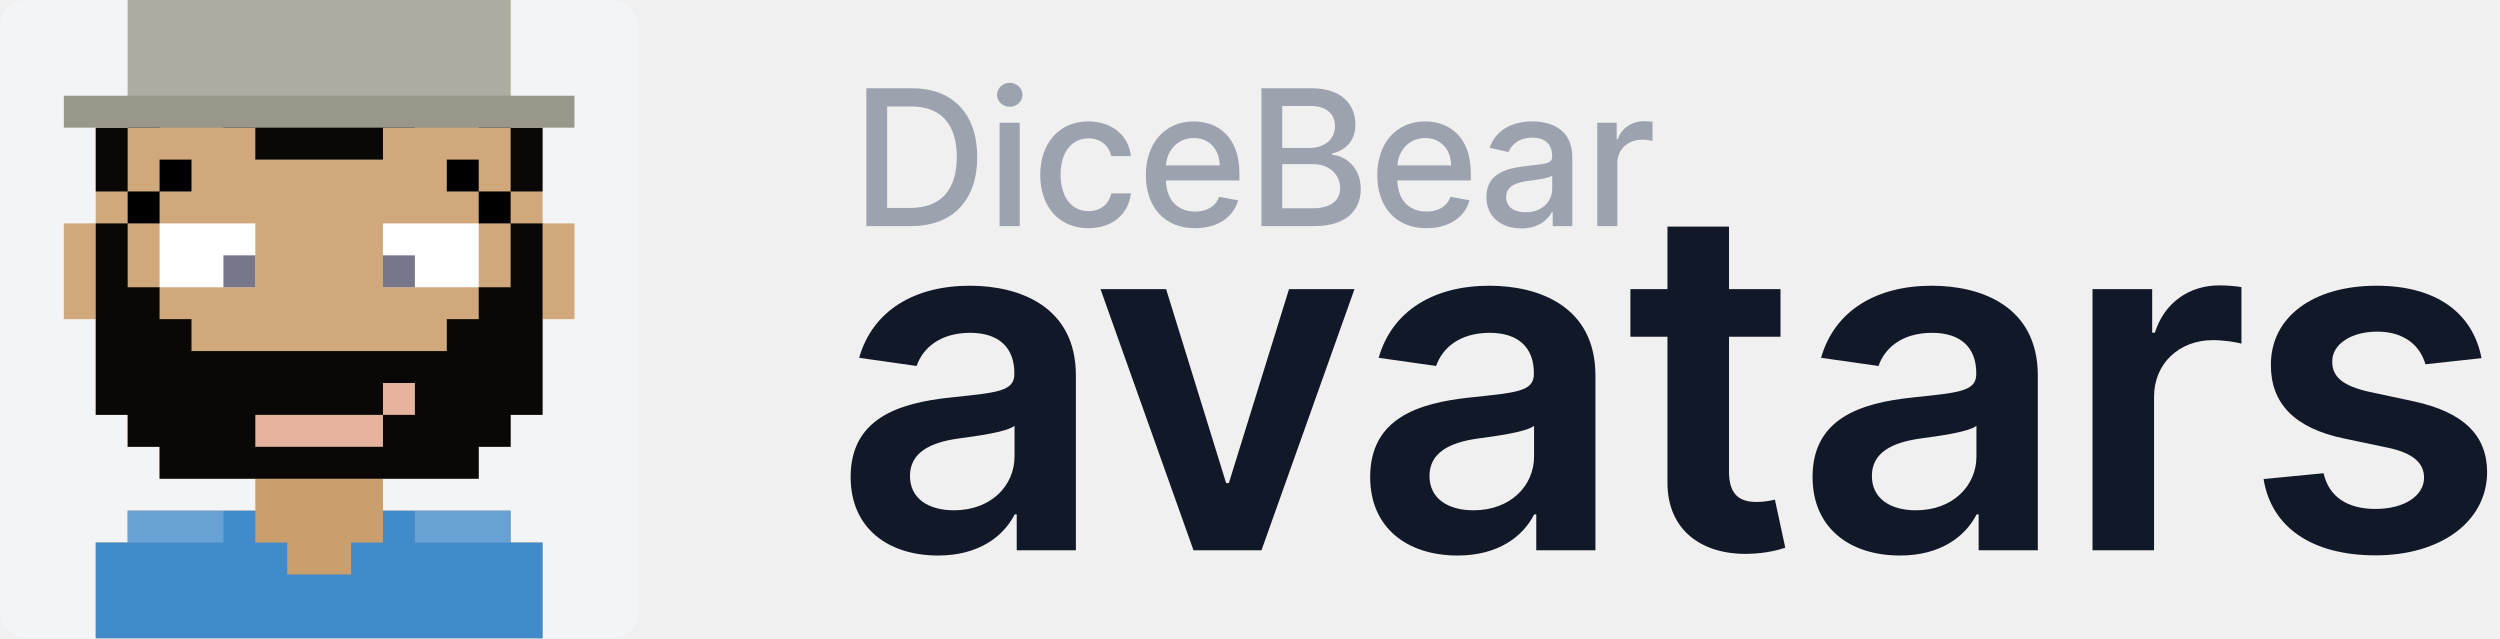
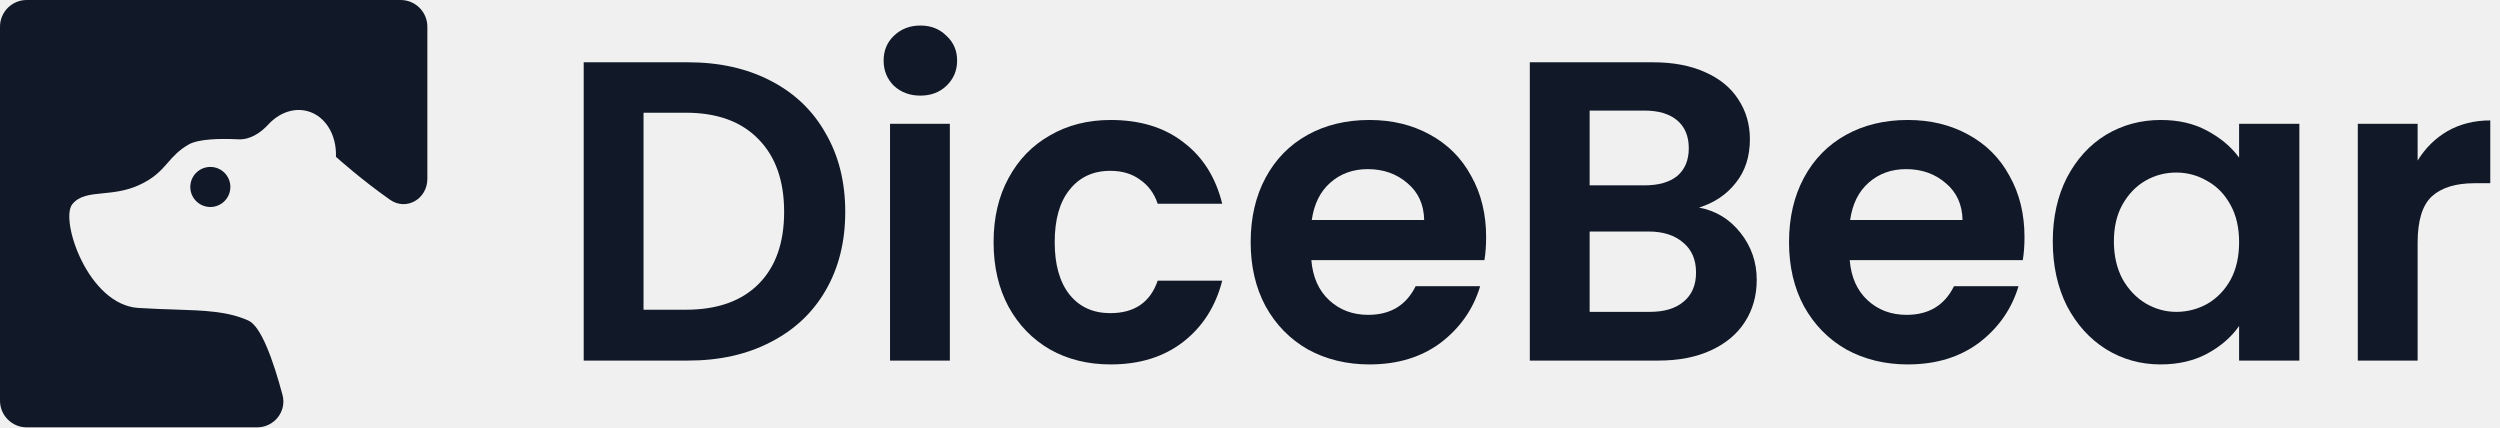
- <svg xmlns="http://www.w3.org/2000/svg" width="188" height="48" viewBox="0 0 188 48" fill="none">
-   <path d="M70.539 41.775C73.62 41.775 75.461 40.33 76.305 38.681H76.458V41.379H80.907V28.237C80.907 23.046 76.676 21.487 72.93 21.487C68.801 21.487 65.63 23.328 64.608 26.907L68.928 27.521C69.389 26.178 70.693 25.028 72.956 25.028C75.103 25.028 76.279 26.127 76.279 28.058V28.134C76.279 29.464 74.886 29.528 71.421 29.898C67.612 30.308 63.968 31.445 63.968 35.869C63.968 39.73 66.793 41.775 70.539 41.775ZM71.741 38.374C69.811 38.374 68.43 37.492 68.43 35.792C68.43 34.015 69.977 33.273 72.048 32.98C73.262 32.813 75.691 32.507 76.292 32.021V34.335C76.292 36.521 74.528 38.374 71.741 38.374Z" fill="#111827" />
-   <path d="M101.857 21.742H96.935L92.41 36.329H92.205L87.692 21.742H82.758L89.751 41.379H94.864L101.857 21.742Z" fill="#111827" />
-   <path d="M109.608 41.775C112.689 41.775 114.53 40.33 115.373 38.681H115.527V41.379H119.976V28.237C119.976 23.046 115.744 21.487 111.998 21.487C107.869 21.487 104.699 23.328 103.676 26.907L107.997 27.521C108.457 26.178 109.761 25.028 112.024 25.028C114.172 25.028 115.348 26.127 115.348 28.058V28.134C115.348 29.464 113.954 29.528 110.49 29.898C106.68 30.308 103.037 31.445 103.037 35.869C103.037 39.73 105.862 41.775 109.608 41.775ZM110.809 38.374C108.879 38.374 107.498 37.492 107.498 35.792C107.498 34.015 109.045 33.273 111.116 32.98C112.331 32.813 114.76 32.507 115.361 32.021V34.335C115.361 36.521 113.596 38.374 110.809 38.374Z" fill="#111827" />
-   <path d="M133.894 21.742H130.021V17.038H125.393V21.742H122.606V25.322H125.393V36.239C125.367 39.934 128.052 41.749 131.529 41.647C132.846 41.609 133.754 41.353 134.252 41.187L133.473 37.569C133.217 37.633 132.693 37.748 132.117 37.748C130.954 37.748 130.021 37.339 130.021 35.472V25.322H133.894V21.742Z" fill="#111827" />
-   <path d="M142.875 41.775C145.956 41.775 147.797 40.33 148.641 38.681H148.794V41.379H153.243V28.237C153.243 23.046 149.012 21.487 145.266 21.487C141.137 21.487 137.966 23.328 136.944 26.907L141.265 27.521C141.725 26.178 143.029 25.028 145.292 25.028C147.439 25.028 148.615 26.127 148.615 28.058V28.134C148.615 29.464 147.222 29.528 143.757 29.898C139.948 30.308 136.304 31.445 136.304 35.869C136.304 39.73 139.13 41.775 142.875 41.775ZM144.077 38.374C142.147 38.374 140.766 37.492 140.766 35.792C140.766 34.015 142.313 33.273 144.384 32.98C145.598 32.813 148.027 32.507 148.628 32.021V34.335C148.628 36.521 146.864 38.374 144.077 38.374Z" fill="#111827" />
-   <path d="M157.357 41.379H161.985V29.835C161.985 27.342 163.864 25.578 166.408 25.578C167.188 25.578 168.159 25.718 168.556 25.846V21.589C168.134 21.512 167.405 21.461 166.894 21.461C164.644 21.461 162.764 22.739 162.048 25.015H161.844V21.742H157.357V41.379Z" fill="#111827" />
-   <path d="M186.61 26.933C185.971 23.609 183.312 21.487 178.709 21.487C173.979 21.487 170.758 23.813 170.771 27.444C170.758 30.308 172.522 32.2 176.293 32.98L179.643 33.683C181.445 34.079 182.289 34.808 182.289 35.92C182.289 37.262 180.832 38.272 178.633 38.272C176.511 38.272 175.13 37.352 174.734 35.587L170.221 36.022C170.796 39.627 173.826 41.762 178.646 41.762C183.555 41.762 187.019 39.218 187.032 35.498C187.019 32.698 185.217 30.985 181.509 30.18L178.16 29.464C176.165 29.016 175.373 28.326 175.386 27.188C175.373 25.859 176.843 24.938 178.773 24.938C180.908 24.938 182.033 26.102 182.391 27.393L186.61 26.933Z" fill="#111827" />
-   <path d="M68.505 17.004C71.662 17.004 73.489 15.045 73.489 11.807C73.489 8.583 71.662 6.64 68.611 6.64H65.15V17.004H68.505ZM66.713 15.637V8.006H68.515C70.782 8.006 71.951 9.363 71.951 11.807C71.951 14.261 70.782 15.637 68.418 15.637H66.713Z" fill="#9CA3AF" />
-   <path d="M75.169 17.004H76.683V9.231H75.169V17.004ZM75.934 8.032C76.455 8.032 76.89 7.627 76.89 7.131C76.89 6.635 76.455 6.225 75.934 6.225C75.407 6.225 74.977 6.635 74.977 7.131C74.977 7.627 75.407 8.032 75.934 8.032Z" fill="#9CA3AF" />
-   <path d="M81.85 17.161C83.687 17.161 84.876 16.057 85.043 14.544H83.57C83.378 15.384 82.725 15.88 81.86 15.88C80.579 15.88 79.755 14.812 79.755 13.117C79.755 11.453 80.595 10.405 81.86 10.405C82.821 10.405 83.408 11.012 83.57 11.741H85.043C84.881 10.172 83.601 9.13 81.835 9.13C79.643 9.13 78.226 10.779 78.226 13.153C78.226 15.496 79.593 17.161 81.85 17.161Z" fill="#9CA3AF" />
-   <path d="M89.868 17.161C91.564 17.161 92.763 16.326 93.107 15.06L91.675 14.802C91.402 15.536 90.744 15.911 89.883 15.911C88.588 15.911 87.718 15.071 87.677 13.573H93.203V13.036C93.203 10.228 91.523 9.13 89.762 9.13C87.596 9.13 86.169 10.779 86.169 13.168C86.169 15.582 87.576 17.161 89.868 17.161ZM87.682 12.439C87.743 11.336 88.543 10.38 89.772 10.38C90.946 10.38 91.715 11.25 91.72 12.439H87.682Z" fill="#9CA3AF" />
-   <path d="M94.861 17.004H98.833C101.242 17.004 102.33 15.804 102.33 14.215C102.33 12.611 101.206 11.706 100.179 11.65V11.549C101.131 11.306 101.925 10.658 101.925 9.363C101.925 7.829 100.862 6.64 98.656 6.64H94.861V17.004ZM96.424 15.663V12.343H98.737C99.992 12.343 100.776 13.153 100.776 14.139C100.776 15.01 100.184 15.663 98.681 15.663H96.424ZM96.424 11.123V7.971H98.56C99.8 7.971 100.392 8.624 100.392 9.484C100.392 10.486 99.572 11.123 98.519 11.123H96.424Z" fill="#9CA3AF" />
-   <path d="M107.271 17.161C108.966 17.161 110.165 16.326 110.509 15.06L109.077 14.802C108.804 15.536 108.146 15.911 107.286 15.911C105.99 15.911 105.12 15.071 105.079 13.573H110.605V13.036C110.605 10.228 108.925 9.13 107.164 9.13C104.998 9.13 103.571 10.779 103.571 13.168C103.571 15.582 104.978 17.161 107.271 17.161ZM105.084 12.439C105.145 11.336 105.945 10.38 107.174 10.38C108.348 10.38 109.118 11.25 109.123 12.439H105.084Z" fill="#9CA3AF" />
-   <path d="M114.404 17.176C115.689 17.176 116.413 16.523 116.701 15.941H116.762V17.004H118.239V11.842C118.239 9.58 116.458 9.13 115.223 9.13C113.817 9.13 112.521 9.697 112.015 11.113L113.437 11.437C113.66 10.886 114.226 10.354 115.244 10.354C116.22 10.354 116.721 10.866 116.721 11.746V11.781C116.721 12.333 116.154 12.323 114.758 12.485C113.285 12.657 111.777 13.041 111.777 14.807C111.777 16.336 112.926 17.176 114.404 17.176ZM114.732 15.961C113.877 15.961 113.26 15.577 113.26 14.828C113.26 14.018 113.979 13.73 114.854 13.613C115.345 13.547 116.509 13.416 116.726 13.198V14.2C116.726 15.121 115.993 15.961 114.732 15.961Z" fill="#9CA3AF" />
-   <path d="M120.112 17.004H121.625V12.257C121.625 11.24 122.41 10.506 123.482 10.506C123.796 10.506 124.15 10.562 124.272 10.597V9.15C124.12 9.13 123.821 9.115 123.629 9.115C122.718 9.115 121.939 9.631 121.656 10.466H121.575V9.231H120.112V17.004Z" fill="#9CA3AF" />
-   <g clip-path="url(#clip0)">
-     <rect width="48" height="48" rx="2" fill="#F3F4F6" />
-     <path d="M19.2 36V38.4H9.6V40.8H7.2V48H40.8V40.8H38.4V38.4H28.8V36H36V33.6H38.4V31.2H40.8V24H43.2V16.8H40.8V9.6H38.4V7.2H36V4.8H12V7.2H9.6V9.6H7.2V16.8H4.8V24H7.2V31.2H9.6V33.6H12V36H19.2Z" fill="#CB9E6E" />
-     <path d="M12 36V33.6H9.6V31.2H7.2V24H4.8V16.8H7.2V9.6H9.6V7.2H12V4.8H36V7.2H38.4V9.6H40.8V16.8H43.2V24H40.8V31.2H38.4V33.6H36V36H12Z" fill="white" fill-opacity="0.1" />
-     <path d="M12 16.8H19.2V21.6H12V16.8ZM28.8 16.8H36V21.6H28.8V16.8Z" fill="white" />
-     <path d="M16.8 19.2H19.2V21.6H16.8V19.2ZM28.8 19.2H31.2V21.6H28.8V19.2Z" fill="#76778B" />
-     <path fill-rule="evenodd" clip-rule="evenodd" d="M9.6 16.8V14.4H12V12H14.4V14.4H12V16.8H9.6ZM33.6 12H36V14.4H38.4V16.8H36V14.4H33.6V12Z" fill="black" />
-     <path d="M7.2 16.8V31.2H9.6V33.6H12V36H36V33.6H38.4V31.2H40.8V16.8H38.4V21.6H36V24H33.6V26.4H14.4V24H12V21.6H9.6V16.8H7.2Z" fill="#090806" />
-     <path d="M19.2 31.2V33.6H28.8V31.2H31.2V28.8H28.8V31.2H19.2Z" fill="#E6B49E" />
-     <path d="M7.2 48V40.8H9.6V38.4H19.2V40.8H21.6V43.2H26.4V40.8H28.8V38.4H38.4V40.8H40.8V48H7.2Z" fill="#428BCA" />
-     <path fill-rule="evenodd" clip-rule="evenodd" d="M9.6 40.8V38.4H16.8V40.8H9.6ZM31.2 40.8V38.4H38.4V40.8H31.2Z" fill="white" fill-opacity="0.2" />
-     <path d="M7.2 14.4H9.6V9.6H12V7.2H16.8V9.6H19.2V12H28.8V9.6H31.2V7.2H36V9.6H38.4V14.4H40.8V9.6H38.4V7.2H36V4.8H12V7.2H9.6V9.6H7.2V14.4Z" fill="#090806" />
-     <path d="M4.8 9.6V7.2H9.6V0H38.4V7.2H43.2V9.6H4.8Z" fill="#989789" />
-     <path d="M9.6 0V7.2H38.4V0H9.6Z" fill="white" fill-opacity="0.2" />
-   </g>
-   <defs>
-     <clipPath id="clip0">
-       <rect width="48" height="48" rx="2" fill="white" />
-     </clipPath>
-   </defs>
+ <svg xmlns="http://www.w3.org/2000/svg" width="234" height="40" viewBox="0 0 234 40" fill="none">
+   <path d="M64.395 5.83C67.328 5.83 69.902 6.403 72.115 7.55C74.355 8.697 76.075 10.337 77.275 12.47C78.502 14.577 79.115 17.03 79.115 19.83C79.115 22.63 78.502 25.083 77.275 27.19C76.075 29.27 74.355 30.883 72.115 32.03C69.902 33.177 67.328 33.75 64.395 33.75H54.635V5.83H64.395ZM64.195 28.99C67.128 28.99 69.395 28.19 70.995 26.59C72.595 24.99 73.395 22.737 73.395 19.83C73.395 16.923 72.595 14.657 70.995 13.03C69.395 11.377 67.128 10.55 64.195 10.55H60.235V28.99H64.195Z" fill="#111827" />
+   <path d="M86.147 8.95C85.16 8.95 84.334 8.643 83.667 8.03C83.027 7.39 82.707 6.603 82.707 5.67C82.707 4.737 83.027 3.963 83.667 3.35C84.334 2.71 85.16 2.39 86.147 2.39C87.134 2.39 87.947 2.71 88.587 3.35C89.254 3.963 89.587 4.737 89.587 5.67C89.587 6.603 89.254 7.39 88.587 8.03C87.947 8.643 87.134 8.95 86.147 8.95ZM88.907 11.59V33.75H83.307V11.59H88.907Z" fill="#111827" />
+   <path d="M93 22.67C93 20.377 93.466 18.377 94.4 16.67C95.333 14.937 96.626 13.603 98.28 12.67C99.933 11.71 101.826 11.23 103.96 11.23C106.706 11.23 108.973 11.923 110.76 13.31C112.573 14.67 113.786 16.59 114.4 19.07H108.36C108.04 18.11 107.493 17.363 106.72 16.83C105.973 16.27 105.04 15.99 103.92 15.99C102.32 15.99 101.053 16.577 100.12 17.75C99.186 18.897 98.72 20.537 98.72 22.67C98.72 24.777 99.186 26.417 100.12 27.59C101.053 28.737 102.32 29.31 103.92 29.31C106.186 29.31 107.666 28.297 108.36 26.27H114.4C113.786 28.67 112.573 30.577 110.76 31.99C108.946 33.403 106.68 34.11 103.96 34.11C101.826 34.11 99.933 33.643 98.28 32.71C96.626 31.75 95.333 30.417 94.4 28.71C93.466 26.977 93 24.963 93 22.67Z" fill="#111827" />
+   <path d="M139.102 22.19C139.102 22.99 139.049 23.71 138.942 24.35H122.742C122.876 25.95 123.436 27.203 124.422 28.11C125.409 29.017 126.622 29.47 128.062 29.47C130.142 29.47 131.622 28.577 132.502 26.79H138.542C137.902 28.923 136.676 30.683 134.862 32.07C133.049 33.43 130.822 34.11 128.182 34.11C126.049 34.11 124.129 33.643 122.422 32.71C120.742 31.75 119.422 30.403 118.462 28.67C117.529 26.937 117.062 24.937 117.062 22.67C117.062 20.377 117.529 18.363 118.462 16.63C119.396 14.897 120.702 13.563 122.382 12.63C124.062 11.697 125.996 11.23 128.182 11.23C130.289 11.23 132.169 11.683 133.822 12.59C135.502 13.497 136.796 14.79 137.702 16.47C138.636 18.123 139.102 20.03 139.102 22.19ZM133.302 20.59C133.276 19.15 132.756 18.003 131.742 17.15C130.729 16.27 129.489 15.83 128.022 15.83C126.636 15.83 125.462 16.257 124.502 17.11C123.569 17.937 122.996 19.097 122.782 20.59H133.302Z" fill="#111827" />
+   <path d="M159.03 19.43C160.603 19.723 161.896 20.51 162.91 21.79C163.923 23.07 164.43 24.537 164.43 26.19C164.43 27.683 164.056 29.003 163.31 30.15C162.59 31.27 161.536 32.15 160.15 32.79C158.763 33.43 157.123 33.75 155.23 33.75H143.19V5.83H154.71C156.603 5.83 158.23 6.137 159.59 6.75C160.976 7.363 162.016 8.217 162.71 9.31C163.43 10.403 163.79 11.643 163.79 13.03C163.79 14.657 163.35 16.017 162.47 17.11C161.616 18.203 160.47 18.977 159.03 19.43ZM148.79 17.35H153.91C155.243 17.35 156.27 17.057 156.99 16.47C157.71 15.857 158.07 14.99 158.07 13.87C158.07 12.75 157.71 11.883 156.99 11.27C156.27 10.657 155.243 10.35 153.91 10.35H148.79V17.35ZM154.43 29.19C155.79 29.19 156.843 28.87 157.59 28.23C158.363 27.59 158.75 26.683 158.75 25.51C158.75 24.31 158.35 23.377 157.55 22.71C156.75 22.017 155.67 21.67 154.31 21.67H148.79V29.19H154.43Z" fill="#111827" />
+   <path d="M189.493 22.19C189.493 22.99 189.439 23.71 189.333 24.35H173.133C173.266 25.95 173.826 27.203 174.813 28.11C175.799 29.017 177.013 29.47 178.453 29.47C180.533 29.47 182.013 28.577 182.893 26.79H188.933C188.293 28.923 187.066 30.683 185.253 32.07C183.439 33.43 181.213 34.11 178.573 34.11C176.439 34.11 174.519 33.643 172.813 32.71C171.133 31.75 169.813 30.403 168.853 28.67C167.919 26.937 167.453 24.937 167.453 22.67C167.453 20.377 167.919 18.363 168.853 16.63C169.786 14.897 171.093 13.563 172.773 12.63C174.453 11.697 176.386 11.23 178.573 11.23C180.679 11.23 182.559 11.683 184.213 12.59C185.893 13.497 187.186 14.79 188.093 16.47C189.026 18.123 189.493 20.03 189.493 22.19ZM183.693 20.59C183.666 19.15 183.146 18.003 182.133 17.15C181.119 16.27 179.879 15.83 178.413 15.83C177.026 15.83 175.853 16.257 174.893 17.11C173.959 17.937 173.386 19.097 173.173 20.59H183.693Z" fill="#111827" />
+   <path d="M192.14 22.59C192.14 20.35 192.58 18.363 193.46 16.63C194.367 14.897 195.58 13.563 197.1 12.63C198.647 11.697 200.367 11.23 202.26 11.23C203.914 11.23 205.354 11.563 206.58 12.23C207.834 12.897 208.834 13.737 209.58 14.75V11.59H215.22V33.75H209.58V30.51C208.86 31.55 207.86 32.417 206.58 33.11C205.327 33.777 203.874 34.11 202.22 34.11C200.354 34.11 198.647 33.63 197.1 32.67C195.58 31.71 194.367 30.363 193.46 28.63C192.58 26.87 192.14 24.857 192.14 22.59ZM209.58 22.67C209.58 21.31 209.314 20.15 208.78 19.19C208.247 18.203 207.527 17.457 206.62 16.95C205.714 16.417 204.74 16.15 203.7 16.15C202.66 16.15 201.7 16.403 200.82 16.91C199.94 17.417 199.22 18.163 198.66 19.15C198.127 20.11 197.86 21.257 197.86 22.59C197.86 23.923 198.127 25.097 198.66 26.11C199.22 27.097 199.94 27.857 200.82 28.39C201.727 28.923 202.687 29.19 203.7 29.19C204.74 29.19 205.714 28.937 206.62 28.43C207.527 27.897 208.247 27.15 208.78 26.19C209.314 25.203 209.58 24.03 209.58 22.67Z" fill="#111827" />
+   <path d="M226.29 15.03C227.01 13.857 227.943 12.937 229.09 12.27C230.263 11.603 231.596 11.27 233.09 11.27V17.15H231.61C229.85 17.15 228.516 17.563 227.61 18.39C226.73 19.217 226.29 20.657 226.29 22.71V33.75H220.69V11.59H226.29V15.03Z" fill="#111827" />
+   <path d="M0 2.5C0 1.119 1.119 0 2.5 0H37.5C38.881 0 40 1.119 40 2.5V16.742C40 18.619 38.035 19.771 36.499 18.692C33.792 16.79 31.567 14.787 31.479 14.708C31.475 14.705 31.474 14.705 31.469 14.704C31.454 14.7 31.444 14.686 31.444 14.671C31.521 12.641 30.47 10.855 28.776 10.401C27.476 10.053 26.11 10.574 25.117 11.648C24.381 12.444 23.406 13.092 22.322 13.04C20.458 12.951 18.551 13.016 17.653 13.529C16.739 14.051 16.231 14.631 15.717 15.217C15.073 15.953 14.419 16.698 12.947 17.353C11.752 17.884 10.617 17.995 9.622 18.093C8.412 18.212 7.41 18.311 6.765 19.118C5.588 20.588 8.235 28.529 12.947 28.823C14.189 28.901 15.308 28.938 16.331 28.971C19.186 29.065 21.292 29.134 23.241 30C24.43 30.528 25.559 33.666 26.442 36.963C26.857 38.511 25.663 40 24.06 40H2.5C1.119 40 0 38.881 0 37.5V2.5Z" fill="#111827" />
+   <path d="M21.562 17.5C21.562 18.535 20.723 19.375 19.688 19.375C18.652 19.375 17.812 18.535 17.812 17.5C17.812 16.465 18.652 15.625 19.688 15.625C20.723 15.625 21.562 16.465 21.562 17.5Z" fill="#111827" />
</svg>
